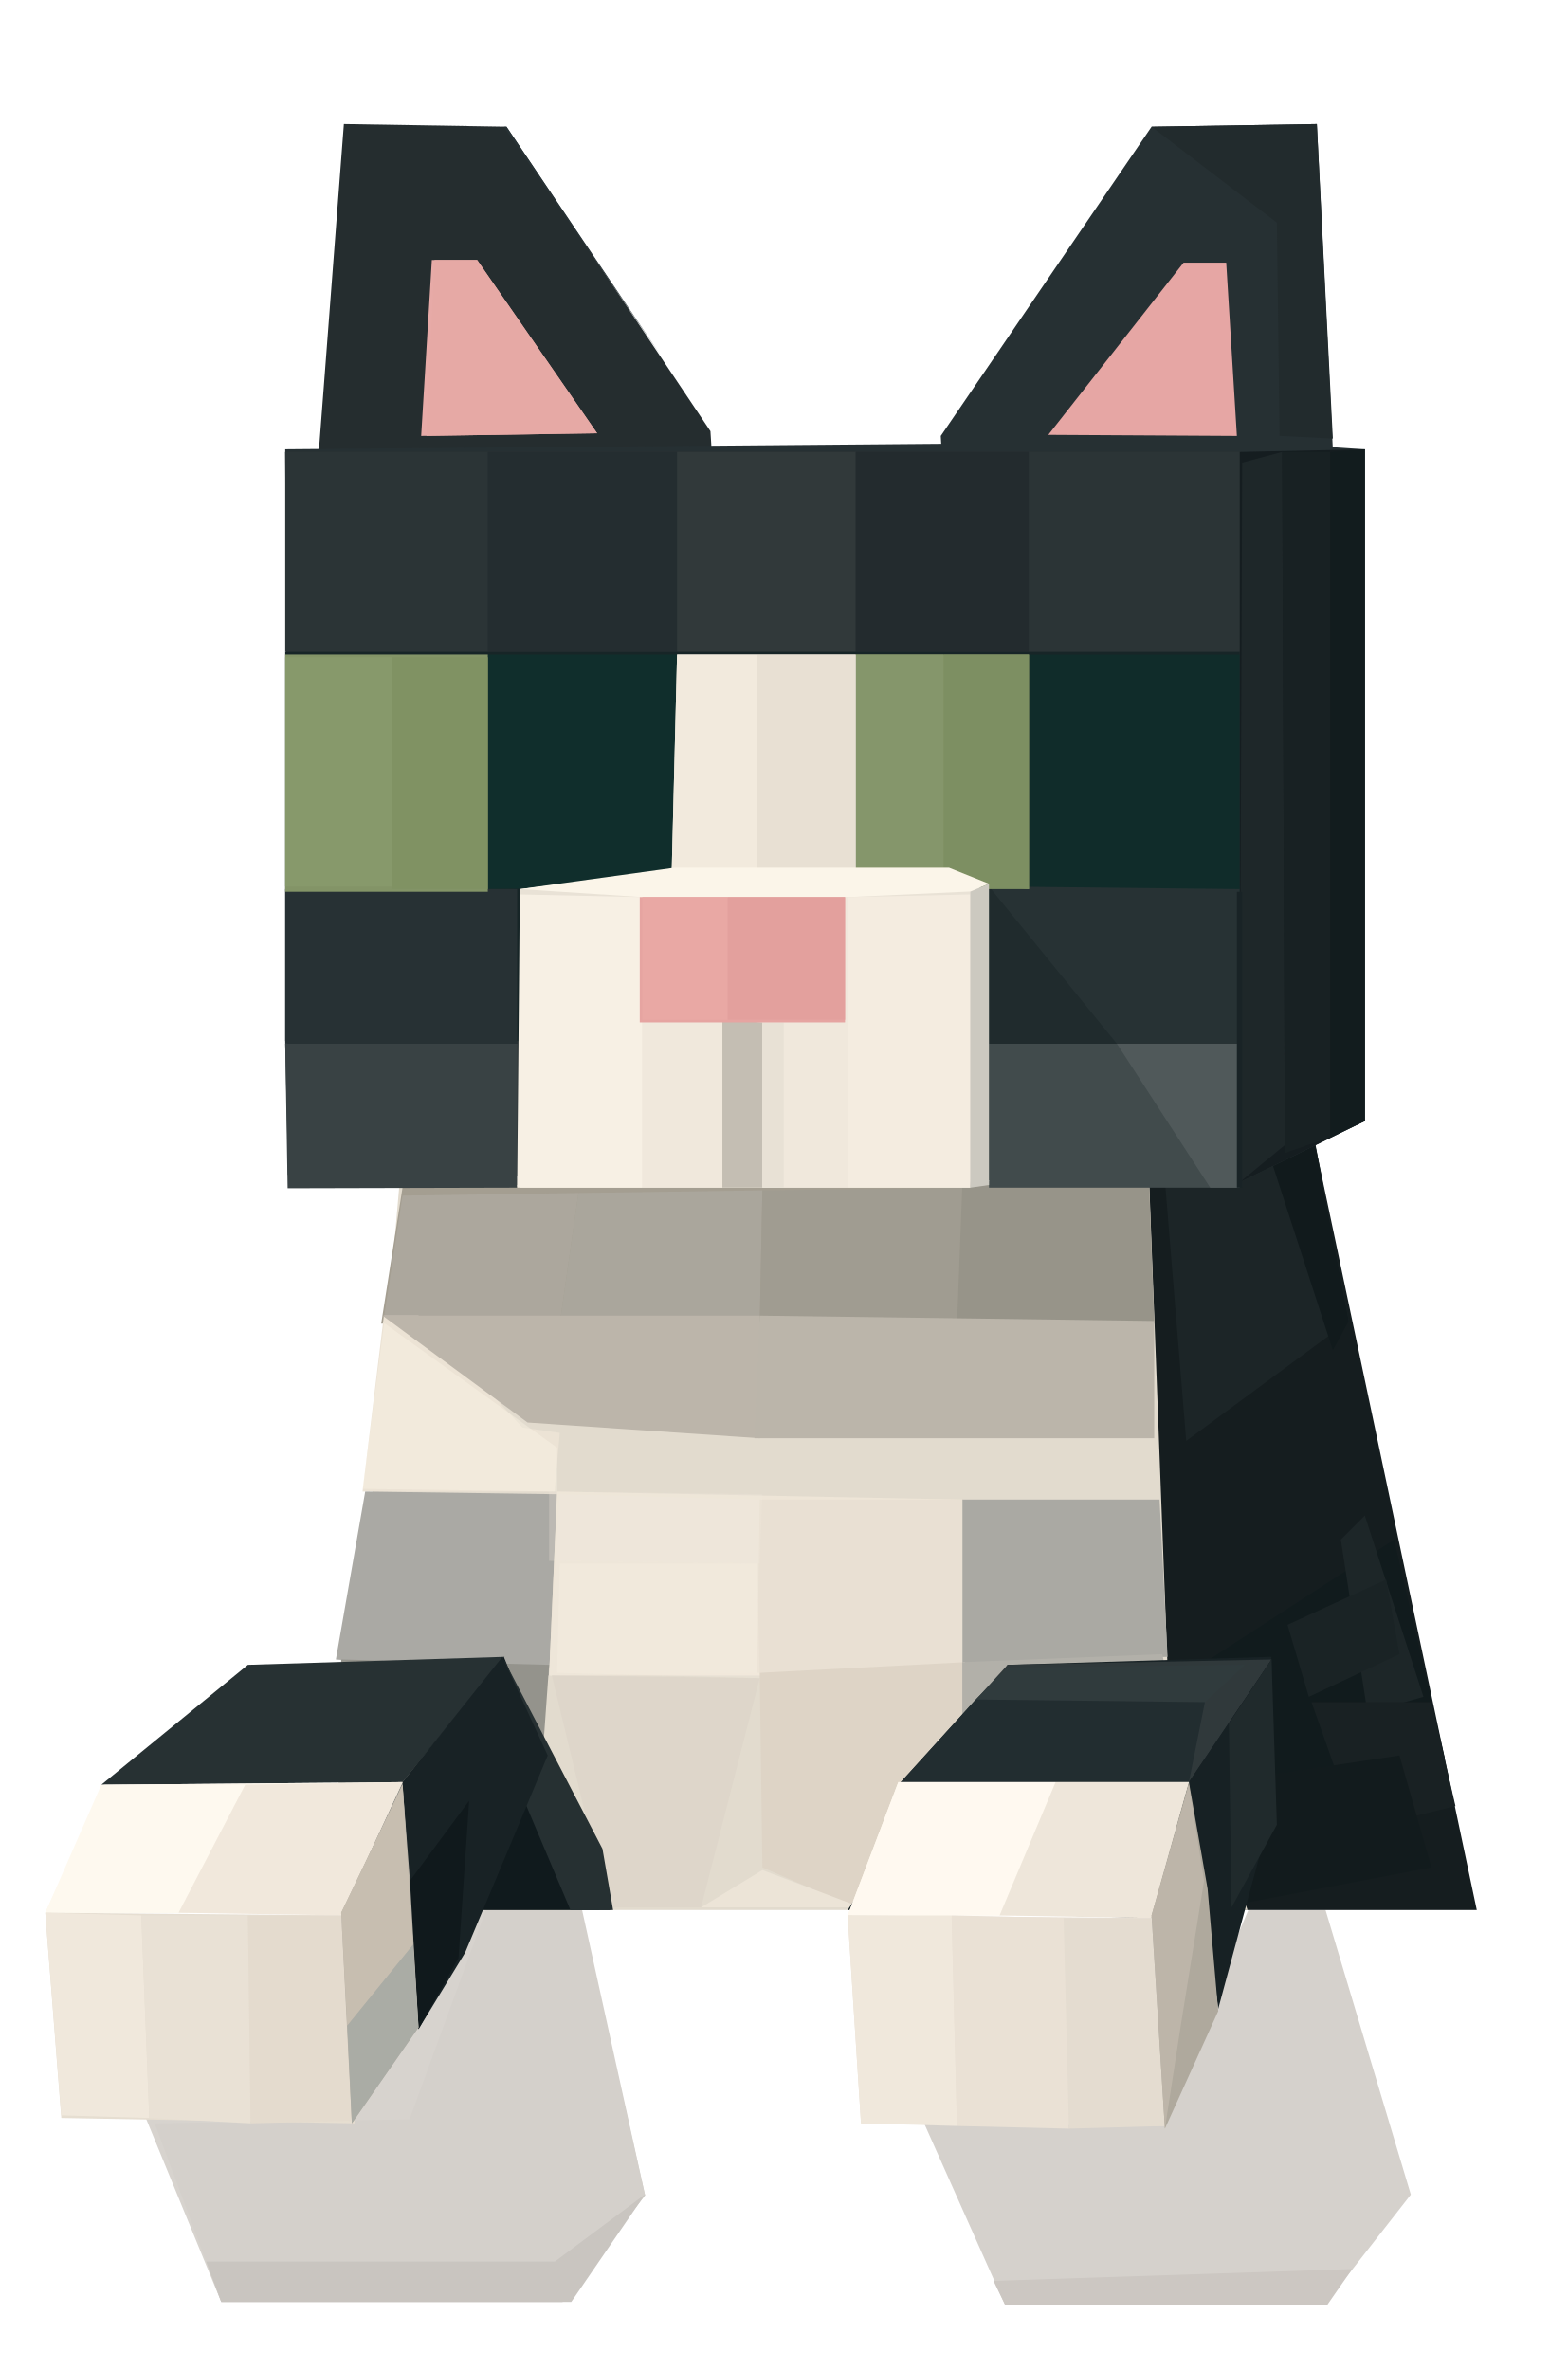
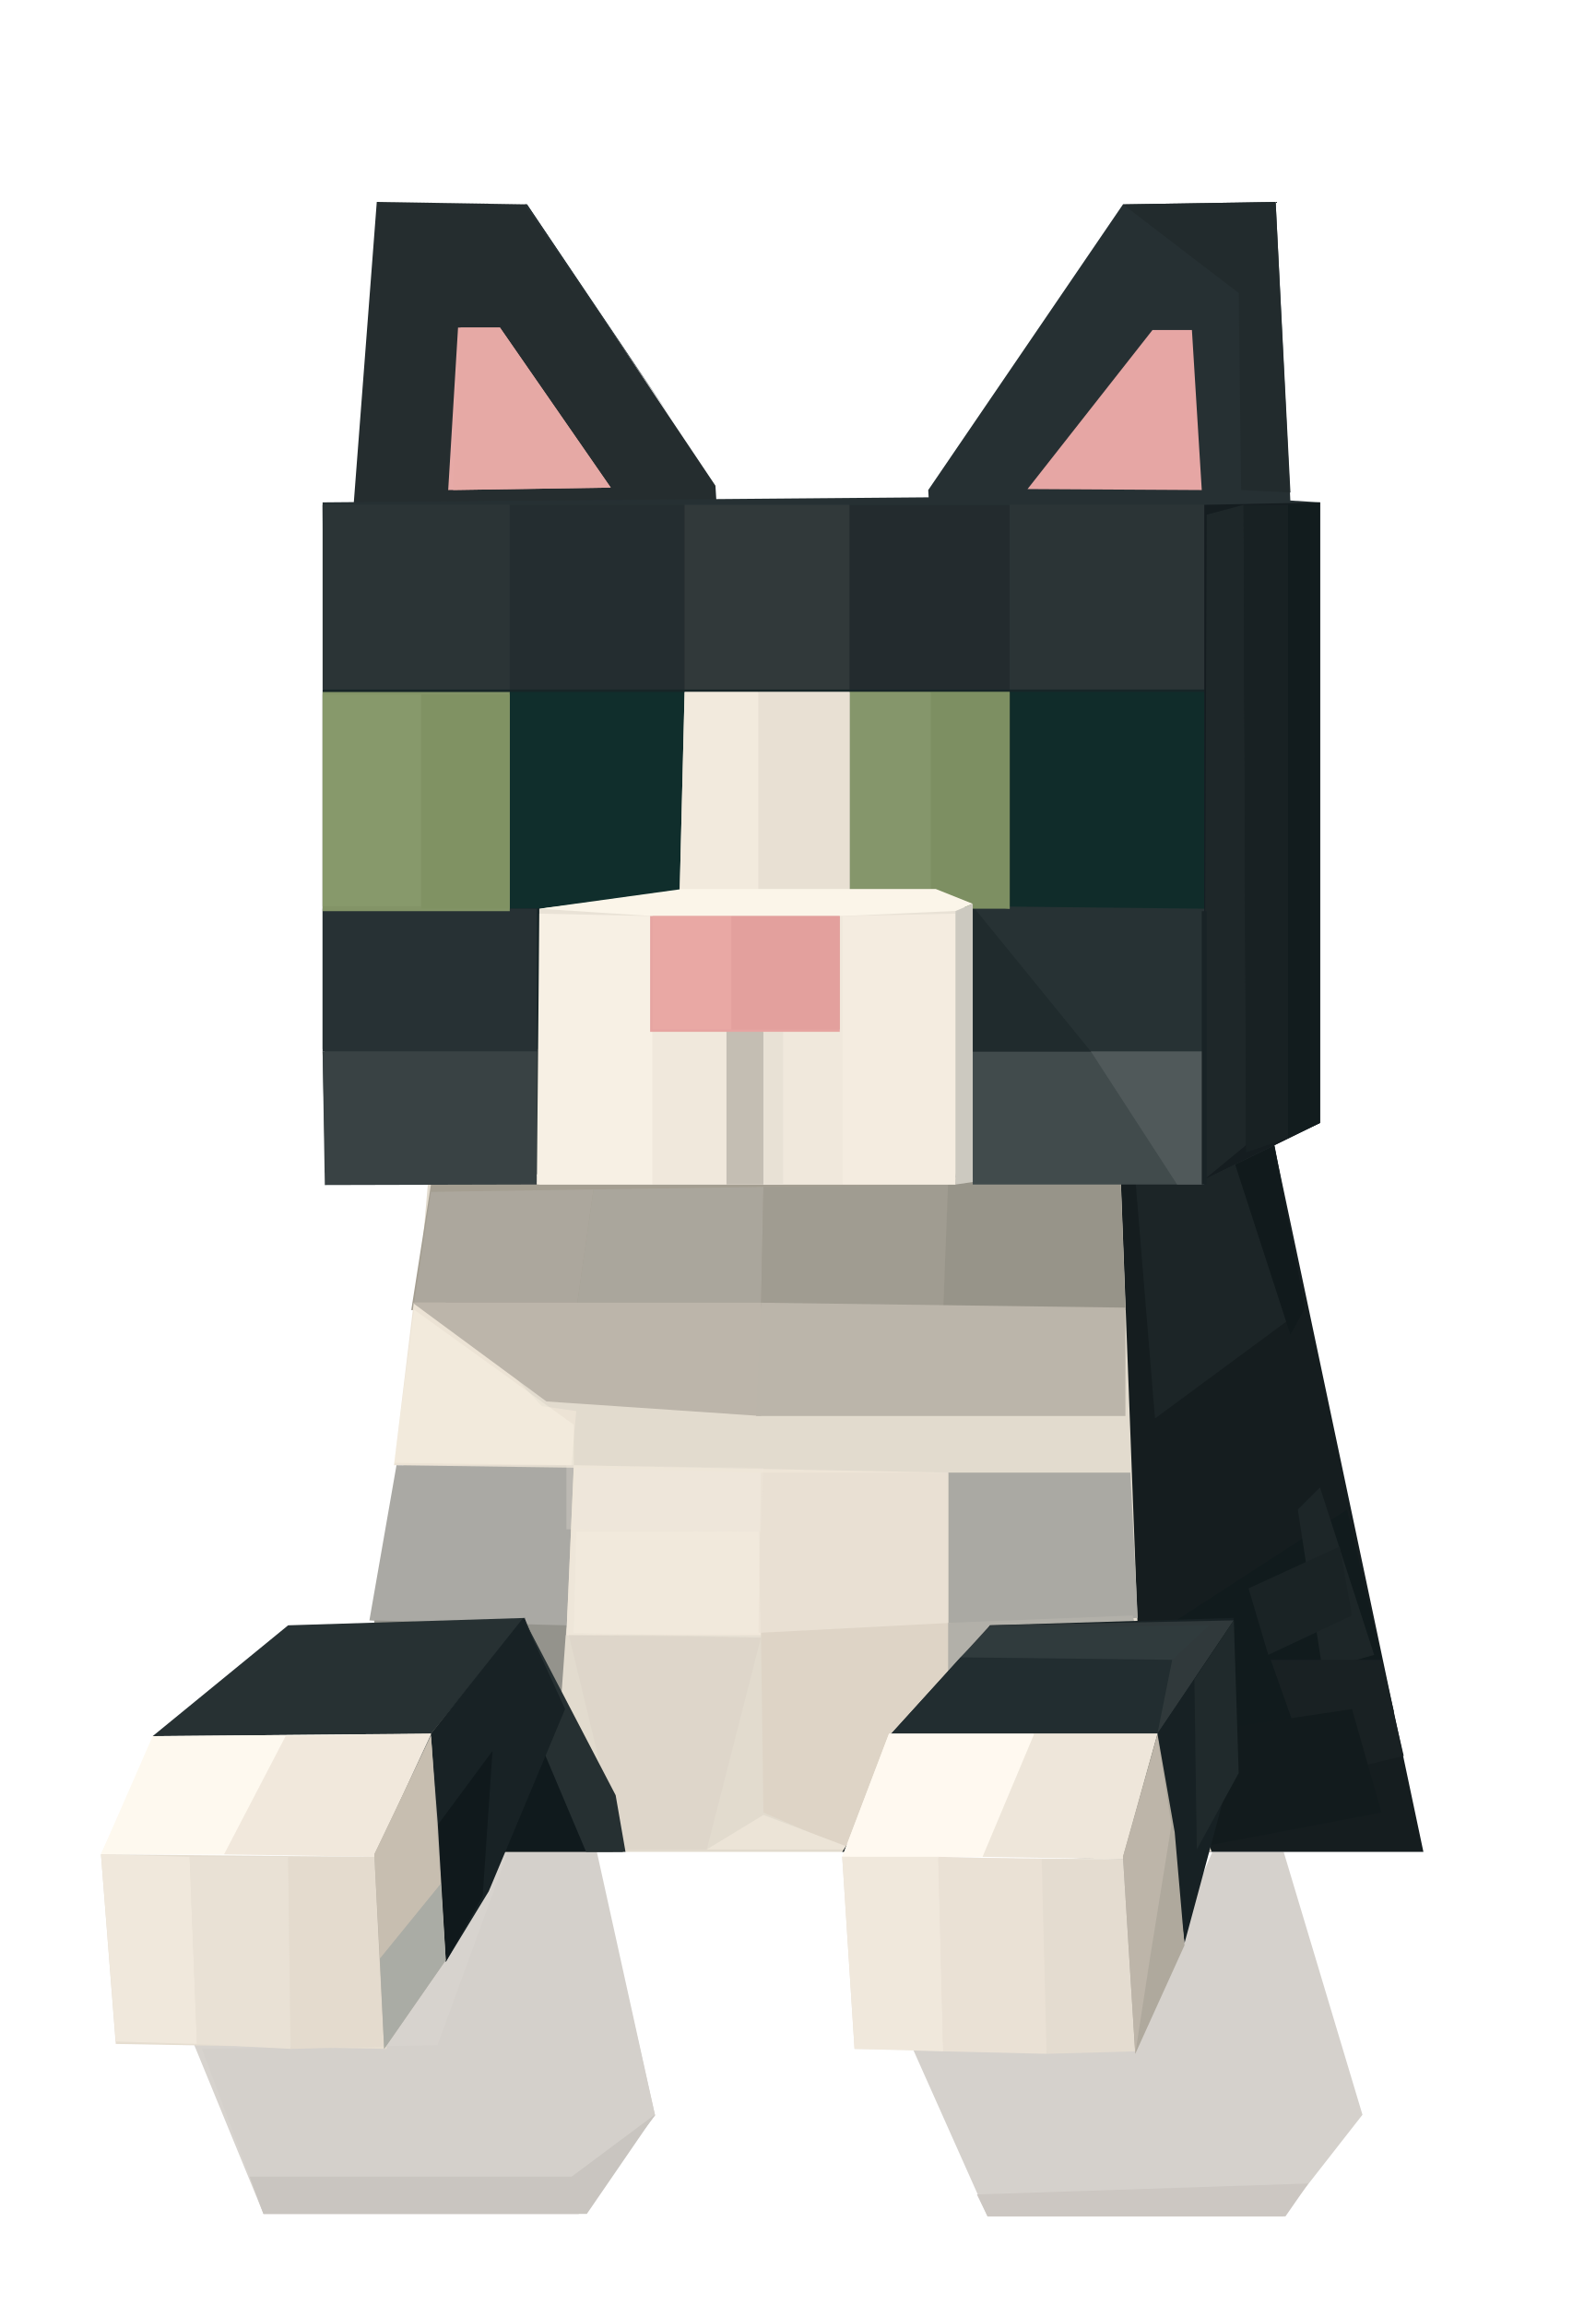
- <svg xmlns="http://www.w3.org/2000/svg" xmlns:ns1="https://www.affinity.studio/" width="332" height="502" viewBox="950 500 2450 3700" version="1.1" xml:space="preserve" style="fill-rule:evenodd;clip-rule:evenodd;stroke-linejoin:round;stroke-miterlimit:2;">
+ <svg xmlns="http://www.w3.org/2000/svg" xmlns:ns1="https://www.affinity.studio/" width="270" height="390" viewBox="850 350 2700 3900" version="1.1" xml:space="preserve" style="fill-rule:evenodd;clip-rule:evenodd;stroke-linejoin:round;stroke-miterlimit:2;">
  <g id="_02-·-Sombras-proyectadas" ns1:id="02 · Sombras proyectadas">
    <path id="sombra_izquierda" d="M1162.5,3770.833l390.647,-59.825l142.561,-231.842l162.626,8.333l100,441.667l-129.167,166.667l-533.333,0l-133.333,-325Z" style="fill:#d7d3ce;fill-rule:nonzero;" />
    <path id="sombra_izquierda_interior" d="M1191.667,3816.667l398.454,-6.184l119.453,-327.149l150.279,0l98.48,445.833l-129.167,166.667l-533.333,0l-104.167,-279.167Z" style="fill:#d4d0cb;fill-rule:nonzero;" />
    <path id="sombra_izquierda_base" d="M1272.278,4032.754l545.007,0l141.048,-105.133l-115.403,168.213l-547.097,0l-23.555,-63.08Z" style="fill:#c9c5c0;fill-rule:nonzero;" />
    <path id="sombra_derecha" d="M2383.333,3791.667l392.927,-14.649l125,-293.684l120.647,0l133.333,444.759l-134.408,171.908l-500,0l-137.5,-308.333Z" style="fill:#d5d1cc;fill-rule:nonzero;" />
    <path id="sombra_derecha_base" d="M2502.884,4062.972l560.691,-18.553l-38.575,55.581l-504.167,0l-17.95,-37.028Z" style="fill:#ccc7c2;fill-rule:nonzero;" />
  </g>
  <g id="_03-·-Espalda-y-silueta" ns1:id="03 · Espalda y silueta">
    <path id="base_espalda" d="M2612.5,2258.333l379.167,-37.5l266.667,1262.5l-508.333,0l-75,-404.167l-62.5,-820.833Z" style="fill:#151d1f;fill-rule:nonzero;" />
    <path id="espalda_parte_superior" d="M2766.667,2291.667l233.333,-37.5l58.333,308.333l-254.167,187.5l-37.5,-458.333Z" style="fill:#1c2527;fill-rule:nonzero;" />
    <path id="espalda_parte_inferior" d="M2820.833,3104.167l308.333,-200l79.167,341.667l-420.833,237.5l33.333,-379.167Z" style="fill:#111b1d;fill-rule:nonzero;" />
    <path id="espalda_contorno" d="M3000,2258.333l58.333,304.167l-25,45.833l-104.167,-320.833l70.833,-29.167Z" style="fill:#111a1c;fill-rule:nonzero;" />
    <path id="espalda_reflejo_2" d="M3083.333,2866.667l91.667,283.333l-87.5,25l-41.667,-270.833l37.5,-37.5Z" style="fill:#1d2628;fill-rule:nonzero;" />
    <path id="espalda_cuadro_1" d="M2962.5,3037.5l154.167,-70.833l20.833,116.667l-141.667,66.667l-33.333,-112.5Z" style="fill:#1a2325;fill-rule:nonzero;" />
    <path id="espalda_cuadro_2" d="M3000,3158.333l187.5,0l37.5,162.5l-154.167,37.5l-70.833,-200Z" style="fill:#192123;fill-rule:nonzero;" />
    <path id="espalda_cuadro_3" d="M2887.5,3279.167l250,-37.5l50,175l-350,66.667l50,-204.167Z" style="fill:#121b1d;fill-rule:nonzero;" />
  </g>
  <g id="_04-·-Pecho-y-volumen" ns1:id="04 · Pecho y volumen">
    <path id="base_pecho" d="M1575,2341.667l1170.833,-8.333l29.167,770.833l125,379.167l-1425,0l100,-1141.667Z" style="fill:#e2dbce;fill-rule:nonzero;" />
    <path id="cuello_gris" d="M1579.167,2354.167l1166.667,-12.5l8.333,225l-1208.333,0l33.333,-212.5Z" style="fill:#a49e91;fill-rule:nonzero;" />
    <path id="cuello_izquierda" d="M1579.167,2366.667l275,-4.167l-29.167,204.167l-275,-8.333l29.167,-191.667Z" style="fill:#aca79d;fill-rule:nonzero;" />
    <path id="cuello_centro_izquierda" d="M1854.167,2362.5l287.5,-4.167l-4.167,208.333l-312.5,0l29.167,-204.167Z" style="fill:#aaa69c;fill-rule:nonzero;" />
    <path id="cuello_centro" d="M2141.667,2358.333l312.5,-4.167l-8.333,212.5l-308.333,0l4.167,-208.333Z" style="fill:#a09c91;fill-rule:nonzero;" />
    <path id="cuello_derecha" d="M2454.167,2350l291.667,-4.167l8.333,220.833l-308.333,0l8.333,-216.667Z" style="fill:#979489;fill-rule:nonzero;" />
    <path id="pecho_iluminado_izquierdo" d="M1550,2554.167l54.167,0l162.5,175l58.333,8.333l-8.333,91.667l-300,0l33.333,-275Z" style="fill:#ece3d5;fill-rule:nonzero;" />
    <path id="pecho_sombra_diagonal" d="M1547.964,2554.167l226.618,167.084l362.917,24.583l0,-191.667l-589.536,0Z" style="fill:#bcb5aa;fill-rule:nonzero;" />
    <path id="pecho_sombra_superior_derecha" d="M2137.5,2554.167l616.667,8.333l0,183.333l-624.899,0l8.232,-191.667Z" style="fill:#bbb5aa;fill-rule:nonzero;" />
    <path id="costado_izquierdo" d="M1520.833,2829.167l300,4.167l-12.5,283.333l-333.333,-25l45.833,-262.5Z" style="fill:#aaa9a4;fill-rule:nonzero;" />
    <path id="costado_derecho" d="M2454.167,2841.667l308.333,0l12.5,245.833l-320.833,12.5l0,-258.333Z" style="fill:#aaa9a3;fill-rule:nonzero;" />
    <path id="pecho_frontal_1" d="M1820.833,2829.167l633.333,12.5l0,275l-645.833,0l12.5,-287.5Z" style="fill:#eee5d7;fill-rule:nonzero;" />
    <path id="pecho_frontal_izquierdo" d="M1825,2833.333l312.5,8.333l-4.167,270.833l-325,4.167l16.667,-283.333Z" style="fill:#eee6d9;fill-rule:nonzero;" />
    <path id="pecho_frontal_derecho" d="M2137.5,2841.667l316.667,0l0,275l-320.833,-4.167l4.167,-270.833Z" style="fill:#e9e0d3;fill-rule:nonzero;" />
    <path id="bajo_pecho_derecha" d="M2137.5,3112.5l320.833,-16.667l-12.5,345.833l-150,41.667l-154.167,-66.667l-4.167,-304.167Z" style="fill:#ded4c6;fill-rule:nonzero;" />
    <path id="bajo_pecho_costado" d="M2454.167,3095.833l312.5,-12.5l87.5,400l-400,0l0,-387.5Z" style="fill:#b2b0a9;fill-rule:nonzero;" />
    <path id="pecho_flanco_izquierdo" d="M1483.333,3091.667l325,8.333l-20.833,291.667l100,91.667l-412.5,0l8.333,-391.667Z" style="fill:#94938c;fill-rule:nonzero;" />
    <path id="triangulo_pecho_central" d="M1812.5,3116.667l325,4.167l-91.667,358.333l-145.833,0l-87.5,-362.5Z" style="fill:#ded6ca;fill-rule:nonzero;" />
    <path id="triangulo_pecho_claro" d="M2045.833,3479.167l95.833,-58.333l154.167,58.333l-250,0Z" style="fill:#ece4d7;fill-rule:nonzero;" />
    <path id="pecho_reflejo_horizontal" d="M1808.333,2829.167l333.333,4.167l-4.167,108.333l-329.167,-4.167l0,-108.333Z" style="fill:#f1e9db;fill-opacity:0.26;fill-rule:nonzero;" />
    <path id="pecho_reflejo_vertical" d="M1825,2941.667l308.333,0l4.167,179.167l-316.667,-8.333l4.167,-170.833Z" style="fill:#fff9ed;fill-opacity:0.17;fill-rule:nonzero;" />
    <path id="pecho_luz_lateral" d="M1550.539,2565.875l270.294,194.79l0,68.502l-304.167,-4.167l33.873,-259.125Z" style="fill:#fff8ea;fill-opacity:0.33;fill-rule:nonzero;" />
  </g>
  <g id="_05-·-Orejas" ns1:id="05 · Orejas">
    <path id="oreja_izquierda_base" d="M1448.307,1204.167l39.193,-512.5l254.167,4.167l318.816,475.912l2.018,32.421l-614.193,0Z" style="fill:#252d2f;fill-rule:nonzero;" />
    <path id="oreja_izquierda_luz" d="M1487.5,691.667l250,4.167l245.833,358.333l-241.667,-358.333l-254.167,-4.167Z" style="fill:#283235;fill-rule:nonzero;" />
    <path id="oreja_izquierda_interior" d="M1608.333,1179.167l16.667,-275l70.833,0l187.5,270.833l-275,4.167Z" style="fill:#e7aaa7;fill-rule:nonzero;" />
    <path id="oreja_izquierda_rosa" d="M1616.667,1162.5l12.5,-258.333l66.667,0l187.5,270.833l-266.667,4.167l0,-16.667Z" style="fill:#e6a9a5;fill-rule:nonzero;" />
    <path id="oreja_derecha_base" d="M2421.939,1204.167l-1.417,-25l329.478,-483.333l258.333,-4.167l25,508.333l-611.395,4.167Z" style="fill:#263033;fill-rule:nonzero;" />
    <path id="oreja_derecha_sombra" d="M2750,695.833l258.333,-4.167l25,491.667l-83.333,-4.167l-4.167,-333.333l-195.833,-150Z" style="fill:#222b2d;fill-rule:nonzero;" />
    <path id="oreja_derecha_interior" d="M2588.544,1177.474l211.456,-269.14l66.667,0l16.667,270.833l-294.79,-1.693Z" style="fill:#e6a6a4;fill-rule:nonzero;" />
  </g>
  <g id="_06-·-Cabeza-y-planos" ns1:id="06 · Cabeza y planos">
    <path id="cabeza_base" d="M1395.833,1200l1487.5,-12.5l200,12.5l0,1050l-195.833,95.833l-1487.614,-11.993l-4.053,-1133.84Z" style="fill:#263033;fill-rule:nonzero;" />
    <path id="cara_frontal" d="M1395.833,1204.167l1491.667,0l0,1141.667l-1486.094,-12.5l-5.573,-1129.167Z" style="fill:#283133;fill-rule:nonzero;" />
    <path id="cabeza_lateral_derecha" d="M2887.5,1204.167l195.833,-4.167l0,1050l-195.833,95.833l0,-1141.667Z" style="fill:#151d20;fill-rule:nonzero;" />
    <path id="cabeza_lado_plano_1" d="M2891.667,1220.833l62.5,-16.667l4.167,1083.333l-70.833,58.333l4.167,-1125Z" style="fill:#1e2729;fill-rule:nonzero;" />
    <path id="cabeza_lado_plano_2" d="M2954.167,1204.167l75,0l0,1070.833l-70.833,25l-4.167,-1095.833Z" style="fill:#182123;fill-rule:nonzero;" />
    <path id="cabeza_lado_plano_3" d="M3029.167,1204.167l54.167,-4.167l0,1050l-54.167,25l0,-1070.833Z" style="fill:#121c1e;fill-rule:nonzero;" />
    <rect id="frente_bloque_1" x="1395.833" y="1204.167" width="316.667" height="312.5" style="fill:#2b3436;fill-rule:nonzero;" />
    <rect id="frente_bloque_2" x="1712.5" y="1204.167" width="295.833" height="312.5" style="fill:#242d30;fill-rule:nonzero;" />
    <rect id="frente_bloque_3" x="2008.333" y="1204.167" width="279.167" height="312.5" style="fill:#31393a;fill-rule:nonzero;" />
    <rect id="frente_bloque_4" x="2287.5" y="1204.167" width="270.833" height="312.5" style="fill:#232b2e;fill-rule:nonzero;" />
    <rect id="frente_bloque_5" x="2558.333" y="1204.167" width="329.167" height="312.5" style="fill:#2b3436;fill-rule:nonzero;" />
    <rect id="cara_superior_oscura" x="1395.833" y="1516.667" width="1491.667" height="608.333" style="fill:#172527;fill-rule:nonzero;" />
    <path id="ojo_izquierdo_fondo" d="M1712.5,1520.833l295.833,0l0,362.5l-295.833,4.167l0,-366.667Z" style="fill:#102e2c;fill-rule:nonzero;" />
    <path id="ojo_derecho_fondo" d="M2558.333,1520.833l329.167,0l0,370.833l-329.167,-4.167l0,-366.667Z" style="fill:#102c2a;fill-rule:nonzero;" />
    <rect id="mejilla_izquierda_superior" x="1395.833" y="1887.5" width="362.5" height="241.667" style="fill:#273134;fill-rule:nonzero;" />
    <path id="mejilla_izquierda_inferior" d="M1395.833,2129.167l362.5,0l0,220.833l-357.94,-16.667l-4.56,-204.167Z" style="fill:#394244;fill-rule:nonzero;" />
    <path id="mejilla_derecha_superior" d="M2495.833,1883.333l391.667,4.167l0,241.667l-391.667,0l0,-245.833Z" style="fill:#273234;fill-rule:nonzero;" />
    <rect id="mejilla_derecha_inferior" x="2495.833" y="2129.167" width="391.667" height="225" style="fill:#414b4c;fill-rule:nonzero;" />
    <path id="mejilla_triangulo" d="M2495.833,1883.333l200,245.833l-200,0l0,-245.833Z" style="fill:#202b2d;fill-rule:nonzero;" />
    <path id="mejilla_luz_triangulo" d="M2695.833,2129.167l191.667,0l0,225l-45.833,0l-145.833,-225Z" style="fill:#50595a;fill-rule:nonzero;" />
    <path id="mandibula_izquierda" d="M1395.833,2129.167l362.5,0l0,225l-358.755,0.908l-3.745,-225.908Z" style="fill:#394244;fill-rule:nonzero;" />
    <rect id="borde_rostro_derecho" x="2883.333" y="1891.667" width="8.333" height="462.5" style="fill:#192326;fill-rule:nonzero;" />
  </g>
  <g id="_07-·-Ojos--nariz-y-hocico" ns1:id="07 · Ojos, nariz y hocico">
    <rect id="ojo_izquierdo_verde" x="1395.833" y="1520.833" width="316.667" height="370.833" style="fill:#839467;fill-rule:nonzero;" />
    <rect id="ojo_izquierdo_luz" x="1395.833" y="1525" width="166.667" height="358.333" style="fill:#87996b;fill-rule:nonzero;" />
    <rect id="ojo_izquierdo_sombra" x="1562.5" y="1525" width="150" height="362.5" style="fill:#809263;fill-rule:nonzero;" />
    <path id="ojo_derecho_verde" d="M2287.5,1520.833l270.833,0l0,366.667l-270.833,-29.167l0,-337.5Z" style="fill:#829364;fill-rule:nonzero;" />
    <rect id="ojo_derecho_luz" x="2287.5" y="1520.833" width="137.5" height="333.333" style="fill:#85966b;fill-rule:nonzero;" />
    <rect id="ojo_derecho_sombra" x="2425" y="1520.833" width="133.333" height="366.667" style="fill:#7d8f62;fill-rule:nonzero;" />
    <path id="raya_blanca_frente" d="M2008.333,1520.833l279.167,0l0,337.5l-287.5,0l8.333,-337.5Z" style="fill:#eae3d6;fill-rule:nonzero;" />
    <path id="raya_blanca_iluminada" d="M2008.333,1520.833l125,0l0,337.5l-133.333,0l8.333,-337.5Z" style="fill:#f2eadd;fill-rule:nonzero;" />
    <rect id="raya_blanca_sombra" x="2133.333" y="1520.833" width="154.167" height="337.5" style="fill:#e8e0d3;fill-rule:nonzero;" />
    <path id="hocico_base" d="M1762.5,1887.5l237.5,-29.167l437.5,0l54.167,33.333l-25,462.5l-704.167,0l0,-466.667Z" style="fill:#e9e2d6;fill-rule:nonzero;" />
    <path id="hocico_superficie_arriba" d="M1762.5,1887.5l241.667,-33.333l429.167,0l62.5,25l-29.167,12.083l-191.667,8.751l-320.833,0l-191.667,-12.5Z" style="fill:#fbf5e9;fill-rule:nonzero;" />
    <path id="hocico_lado_izquierdo" d="M1762.5,1895.833l191.667,4.167l0,454.167l-195.833,0l4.167,-458.333Z" style="fill:#f7f0e4;fill-rule:nonzero;" />
    <rect id="hocico_frente_izquierda" x="1954.167" y="1900" width="320.833" height="454.167" style="fill:#f0e8dc;fill-rule:nonzero;" />
    <path id="hocico_frente_derecha" d="M2275,1900l191.667,-4.167l0,458.333l-191.667,0l0,-454.167Z" style="fill:#f4ece0;fill-rule:nonzero;" />
    <path id="hocico_fino_lateral" d="M2466.667,1891.667l29.167,-12.5l0,470.833l-29.167,4.167l0,-462.5Z" style="fill:#ccc9c0;fill-rule:nonzero;" />
    <path id="nariz_surco_sombra" d="M2079.167,2091.667l62.5,4.167l0,258.333l-62.5,0l0,-262.5Z" style="fill:#c4beb3;fill-rule:nonzero;" />
    <rect id="nariz_surco_luz" x="2141.667" y="2095.833" width="33.333" height="258.333" style="fill:#e8e1d5;fill-rule:nonzero;" />
    <rect id="nariz_rosa" x="1950" y="1900" width="320.833" height="195.833" style="fill:#e6a4a1;" />
    <rect id="nariz_rosa_izquierda" x="1954.167" y="1900" width="133.333" height="191.667" style="fill:#e9a8a4;" />
    <rect id="nariz_rosa_derecha" x="2087.5" y="1900" width="183.333" height="191.667" style="fill:#e3a09d;" />
  </g>
  <g id="_08-·-Patas-y-dedos" ns1:id="08 · Patas y dedos">
    <path id="brazo_izquierdo_fondo" d="M1737.5,3087.5l154.167,379.167l12.5,16.667l-266.667,0l-50,-200l150,-195.833Z" style="fill:#101a1d;fill-rule:nonzero;" />
    <path id="brazo_izquierdo_reflejo" d="M1737.5,3091.667l154.167,295.833l16.667,95.833l-66.667,0l-125,-295.833l20.833,-95.833Z" style="fill:#263032;fill-rule:nonzero;" />
    <path id="pata_izquierda_cara_superior" d="M1108.333,3287.5l229.167,-187.5l401.166,-12.5l-159.499,195.833l-470.833,4.167Z" style="fill:#273133;fill-rule:nonzero;" />
    <path id="pata_izquierda_lateral_negro" d="M1579.167,3283.333l156.124,-195.833l70.833,154.167l-129.167,308.333l-72.791,119.489l-25,-386.156Z" style="fill:#182225;fill-rule:nonzero;" />
    <path id="pata_izquierda_sombra_central" d="M1591.235,3436.867l92.098,-124.367l-16.667,245.833l-62.5,111.156l-12.932,-232.623Z" style="fill:#10191c;fill-rule:nonzero;" />
    <path id="dedos_izquierdos_arriba" d="M1112.5,3287.5l466.667,-4.167l-95.833,204.167l-462.5,0l91.667,-200Z" style="fill:#fbf5e9;fill-rule:nonzero;" />
    <path id="dedos_izquierdos_reflejo" d="M1108.333,3287.5l225,0l-104.167,200l-208.333,0l87.5,-200Z" style="fill:#fef9ef;fill-rule:nonzero;" />
    <path id="dedos_izquierdos_techo_derecho" d="M1333.333,3287.5l245.833,-4.167l-95.833,208.333l-254.167,-4.167l104.167,-200Z" style="fill:#f1e8dc;fill-rule:nonzero;" />
    <path id="dedos_izquierdos_frontal" d="M1020.833,3487.5l462.5,4.167l20.833,325l-458.333,-8.333l-25,-320.833Z" style="fill:#e6ded1;fill-rule:nonzero;" />
    <path id="dedos_izquierdos_plano_1" d="M1020.833,3487.5l150,4.167l12.5,316.667l-137.5,-4.167l-25,-316.667Z" style="fill:#f0e8dc;fill-rule:nonzero;" />
    <path id="dedos_izquierdos_plano_2" d="M1170.833,3491.667l166.667,0l4.167,325l-158.333,-8.333l-12.5,-316.667Z" style="fill:#e9e1d5;fill-rule:nonzero;" />
    <path id="dedos_izquierdos_plano_3" d="M1337.5,3491.667l145.833,0l20.833,320.833l-162.5,4.167l-4.167,-325Z" style="fill:#e4dbce;fill-rule:nonzero;" />
    <path id="dedos_izquierdos_lateral" d="M1483.333,3487.5l95.833,-200l11.435,147.632l13.565,231.534l-104.167,150l-16.667,-329.167Z" style="fill:#b9b2a7;fill-rule:nonzero;" />
    <path id="dedos_izquierdos_lado_alto" d="M1483.333,3487.5l95.833,-200l16.667,250l-103.065,126.533l-9.435,-176.533Z" style="fill:#c7beb0;fill-rule:nonzero;" />
    <path id="dedos_izquierdos_lado_bajo" d="M1492.768,3664.033l103.065,-126.799l8.333,129.433l-104.167,150l-7.232,-152.634Z" style="fill:#aaaca5;fill-rule:nonzero;" />
    <path id="brazo_derecho_fondo" d="M2525,3100l412.5,-12.5l-87.5,370.833l-58.333,254.167l-33.333,-216.667l-483.333,-12.5l250,-383.333Z" style="fill:#182225;fill-rule:nonzero;" />
    <path id="pata_derecha_superior" d="M2525,3100l412.5,-8.333l-129.167,191.667l-454.167,4.167l170.833,-187.5Z" style="fill:#30393b;fill-rule:nonzero;" />
    <path id="pata_derecha_plano_1" d="M2525,3104.167l370.833,-4.167l-62.5,58.333l-358.333,-4.167l50,-50Z" style="fill:#303b3d;fill-rule:nonzero;" />
    <path id="pata_derecha_plano_2" d="M2475,3154.167l358.333,4.167l-25,125l-454.167,4.167l120.833,-133.333Z" style="fill:#222d30;fill-rule:nonzero;" />
    <path id="pata_derecha_lateral_negro" d="M2808.333,3283.333l129.167,-191.667l0,237.5l-83.333,308.596l-45.833,-354.43Z" style="fill:#172124;fill-rule:nonzero;" />
    <path id="pata_derecha_reflejo" d="M2870.833,3191.667l66.667,-100l8.333,258.333l-70.833,129.167l-4.167,-287.5Z" style="fill:#202a2c;fill-rule:nonzero;" />
    <path id="dedos_derechos_techo" d="M2354.167,3283.333l454.167,0l-58.333,208.333l-475,0l79.167,-208.333Z" style="fill:#fcf7eb;fill-rule:nonzero;" />
    <path id="dedos_derechos_techo_izquierdo" d="M2354.167,3283.333l245.833,0l-87.5,208.333l-237.5,0l79.167,-208.333Z" style="fill:#fff9f0;fill-rule:nonzero;" />
    <path id="dedos_derechos_techo_derecho" d="M2600,3283.333l208.333,0l-58.333,212.5l-237.5,-4.167l87.5,-208.333Z" style="fill:#eee6da;fill-rule:nonzero;" />
    <path id="dedos_derechos_frente" d="M2275,3491.667l475,4.167l20.833,325l-475,-4.167l-20.833,-325Z" style="fill:#e9e0d4;fill-rule:nonzero;" />
    <path id="dedos_derechos_plano_1" d="M2275,3491.667l162.5,0l8.333,329.167l-150,-4.167l-20.833,-325Z" style="fill:#f0e8dc;fill-rule:nonzero;" />
    <path id="dedos_derechos_plano_2" d="M2437.5,3491.667l175,4.167l8.333,329.167l-175,-4.167l-8.333,-329.167Z" style="fill:#eae1d5;fill-rule:nonzero;" />
    <path id="dedos_derechos_plano_3" d="M2612.5,3495.833l137.5,0l20.833,325l-150,4.167l-8.333,-329.167Z" style="fill:#e4dcd0;fill-rule:nonzero;" />
    <path id="dedos_derechos_lateral" d="M2750,3491.667l58.333,-208.333l29.221,166.667l16.612,191.327l-83.333,183.673l-20.833,-333.333Z" style="fill:#afa99d;fill-rule:nonzero;" />
    <path id="dedos_derechos_lateral_reflejo" d="M2750,3491.667l58.333,-204.167l23.717,150.131l-36.217,224.869l-25,162.5l-20.833,-333.333Z" style="fill:#bdb5a9;fill-rule:nonzero;" />
  </g>
</svg>
